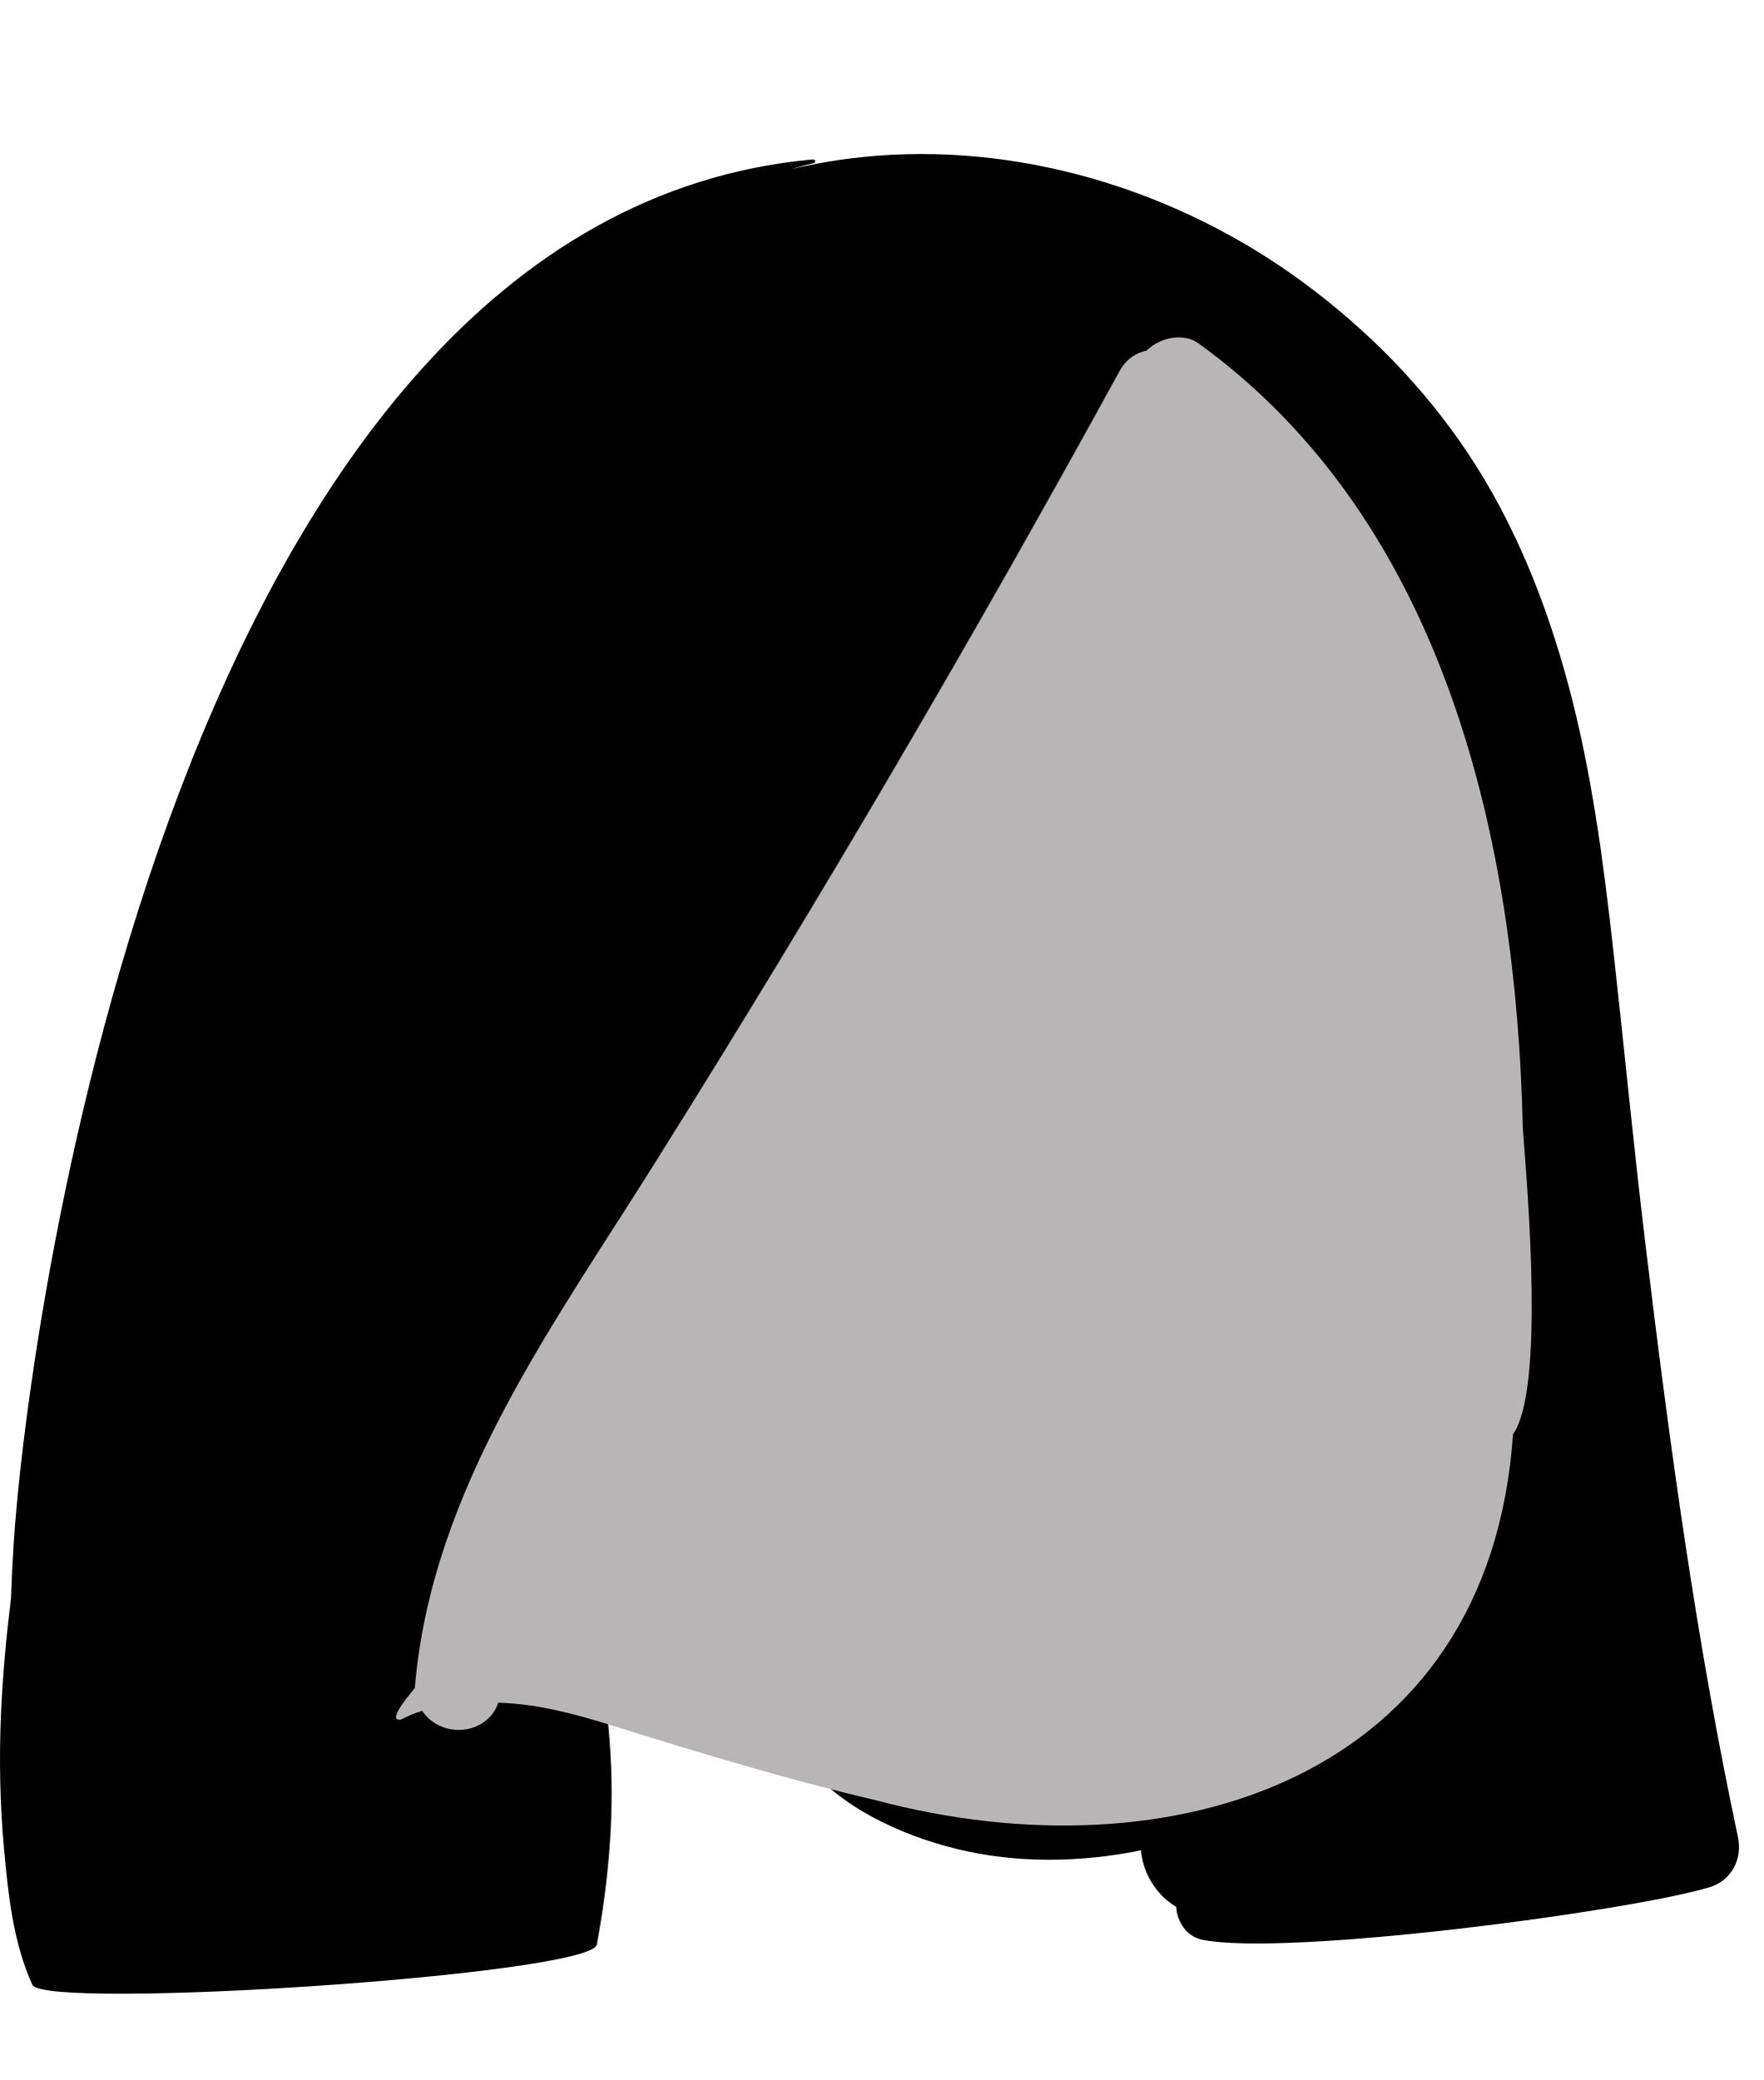
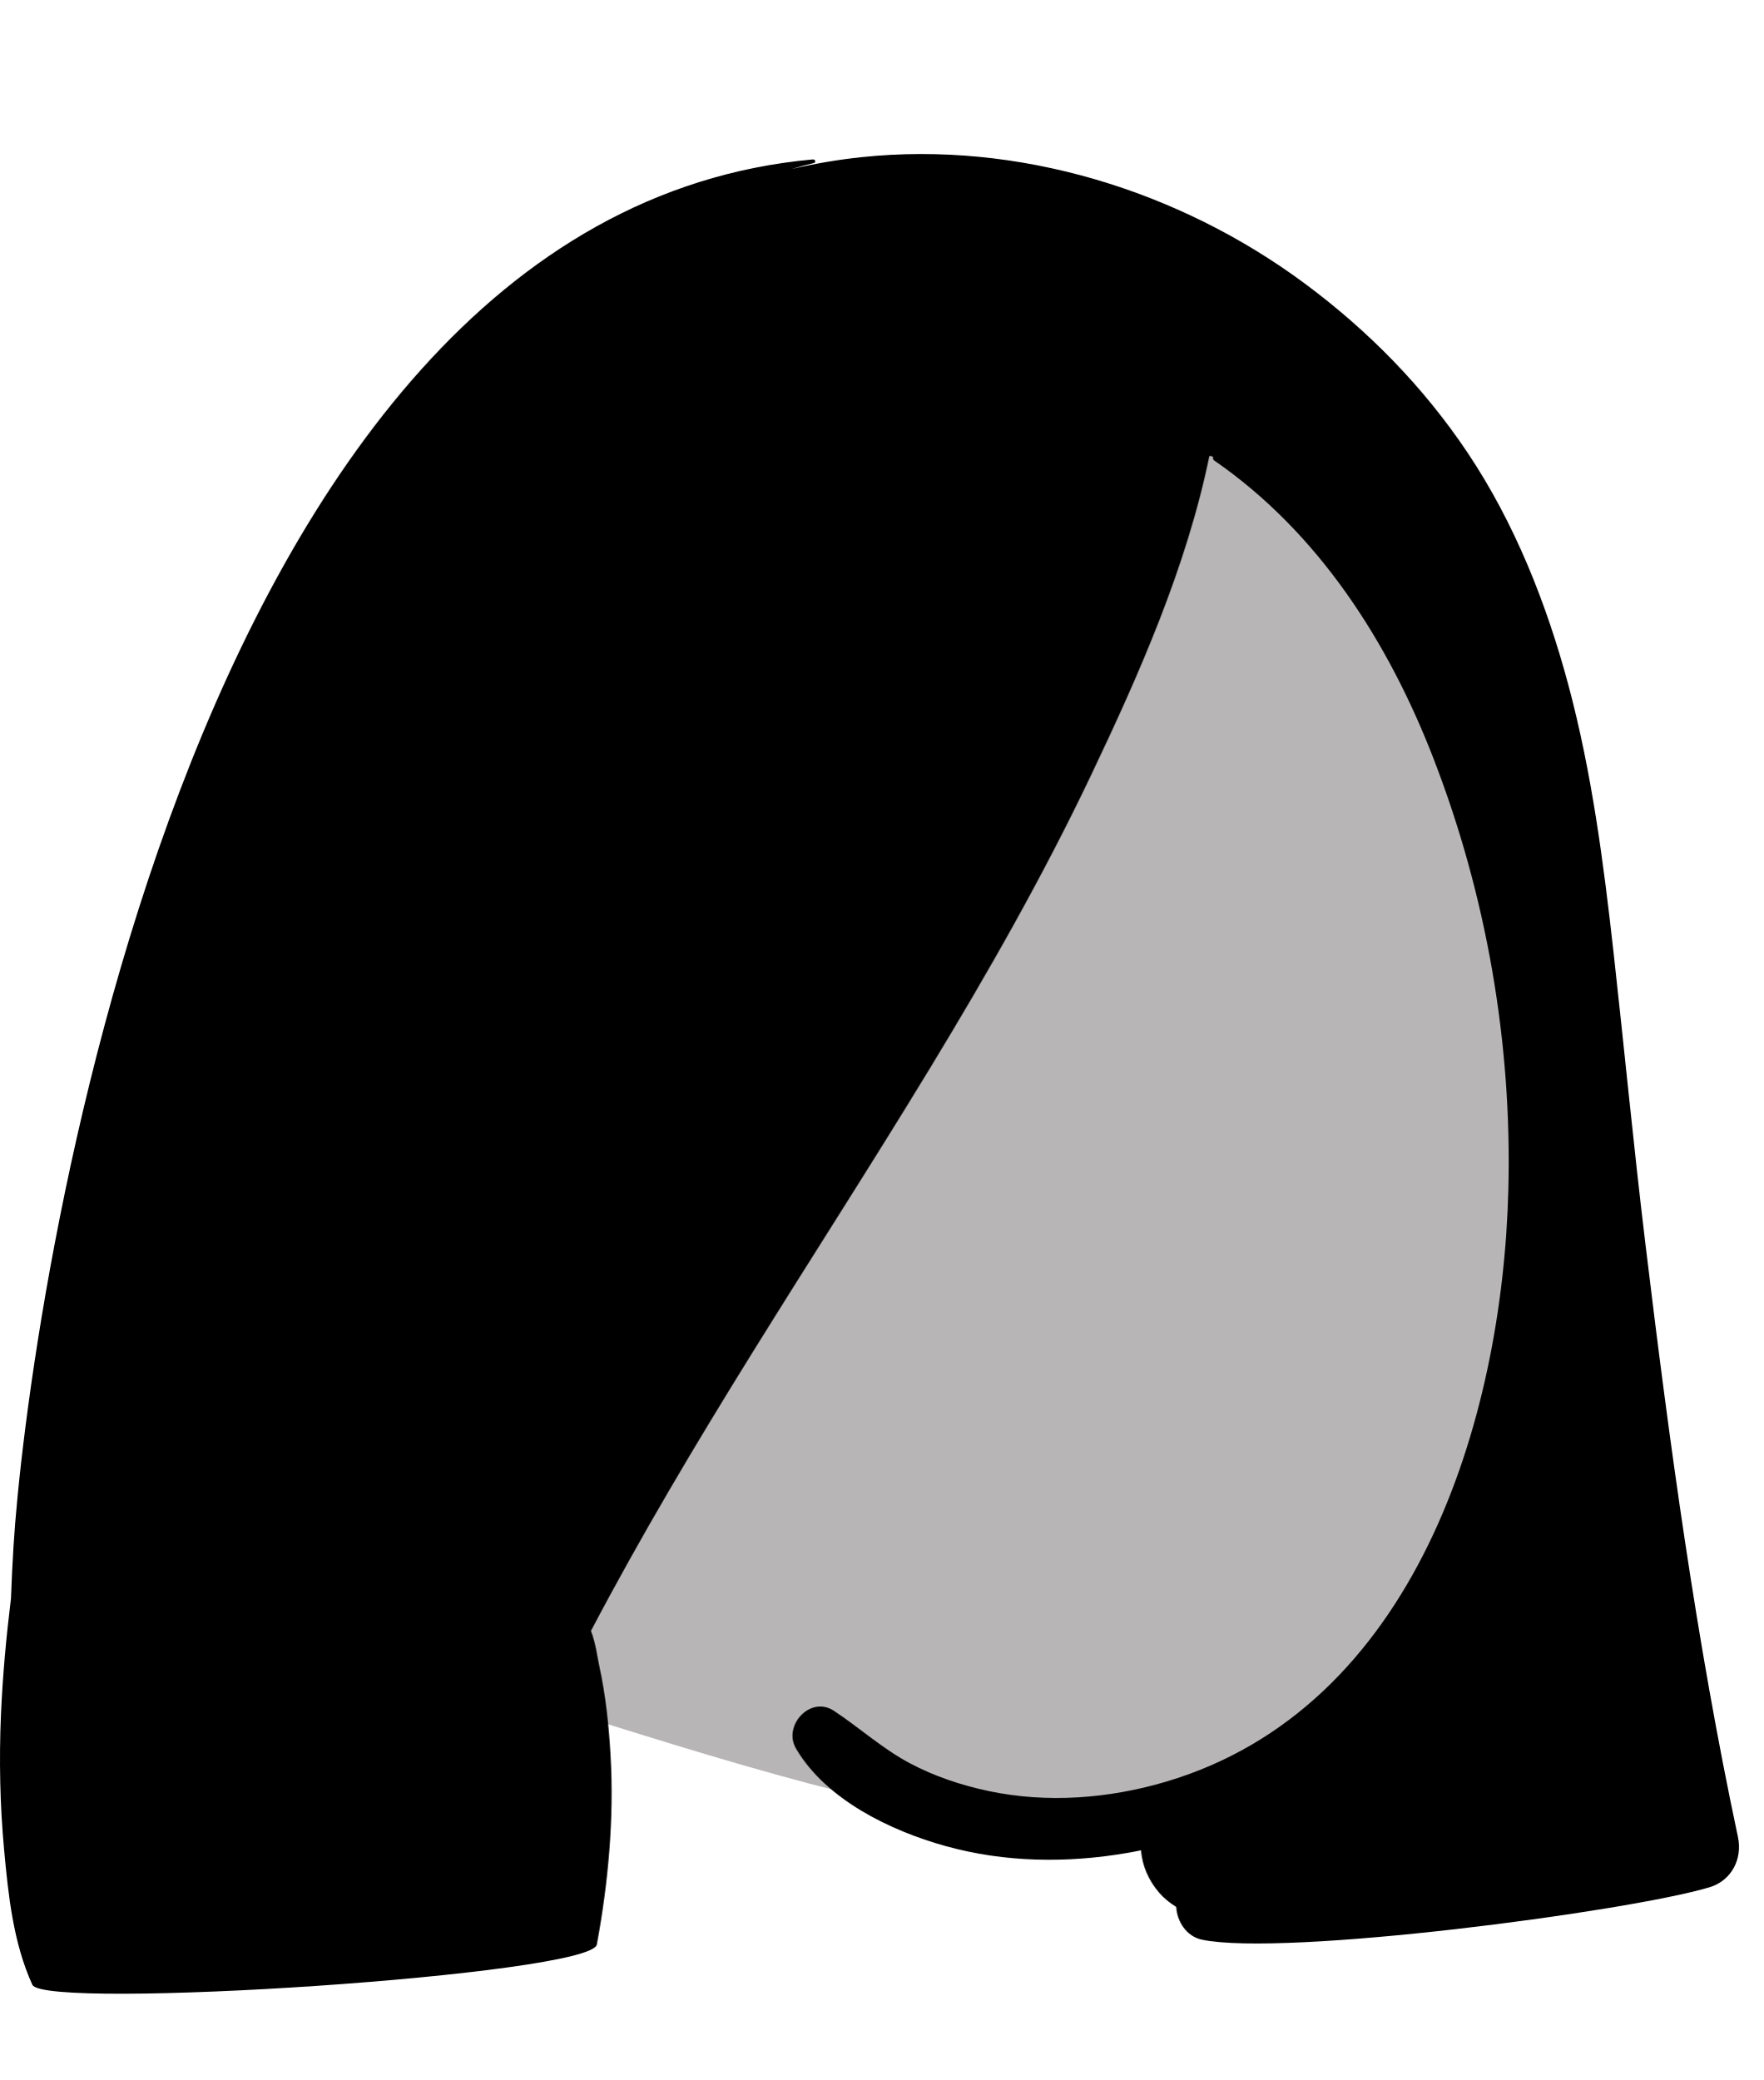
<svg xmlns="http://www.w3.org/2000/svg" width="481" height="567" viewBox="0 0 481 567" fill="none">
  <g id="head/Medium Straight">
+     <path id="Skin" fill-rule="evenodd" clip-rule="evenodd" d="M415.277 307.815C413.593 229.234 394.014 142.24 326.899 93.68C322.624 90.583 316.208 92.083 312.665 95.62C309.756 96.188 307.084 97.95 305.307 101.19C265.62 173.625 223.841 244.915 179.989 314.907C151.833 360.163 117.631 405.476 113.119 460.331C112.338 461.368 105.089 469.552 109.313 468.956C111.188 467.975 113.097 467.169 115.105 466.573C120.467 474.39 132.918 473.161 135.878 464.338C146.14 464.633 156.296 467.255 166.073 470.297C190.054 477.803 214.427 485.223 238.901 490.96C319.527 512.358 406.161 485.133 412.603 391.135C421.257 378.942 416.575 324.599 415.277 307.815Z" fill="#B7B5B5" />
    <path id="ð Ink" fill-rule="evenodd" clip-rule="evenodd" d="M473.939 500.959C462.529 447.399 455.21 393.149 448.66 338.829C445.49 312.519 442.96 286.14 440.029 259.81C437.29 235.279 434.099 210.669 427.699 186.789C421.75 164.599 413.049 142.629 400.229 123.47C388.21 105.509 373.099 90.119 355.75 77.269C321.469 51.879 277.629 38.369 234.99 42.849C228.549 43.529 222.169 44.619 215.859 46.079C217.869 45.489 219.9 44.938 221.949 44.459C222.609 44.3 222.316 43.411 221.669 43.47C48.195 59.231 7.389 360.919 3.679 421.749C3.389 426.48 3.16 431.199 2.99 435.929C1.689 446.48 0.719 457.06 0.259 467.669C-0.26 479.909 -0.01 492.23 1.119 504.429C2.279 516.938 3.599 529.759 8.82 541.259C12.019 548.339 161.219 538.64 162.759 530.279C165.879 513.399 167.479 495.98 166.5 478.81C166.04 470.579 165.189 462.409 163.429 454.349C162.949 452.149 162.439 448.019 161.15 444.749C174.759 418.89 189.729 393.769 205.139 368.939C237.21 317.239 271.309 266.499 297.519 211.438C310.66 183.849 323.609 154.55 329.809 124.319L330.809 124.519C330.689 124.879 330.769 125.329 331.129 125.579C359.619 145.269 378.66 175.109 391 207.06C405.369 244.259 412.339 284.429 411.339 324.289C409.75 387.629 385.74 465.909 317.809 485.929C302.309 490.499 285.57 491.789 269.689 488.449C262.199 486.869 254.859 484.438 248.099 480.839C240.599 476.849 234.439 471.199 227.41 466.55C220.979 462.3 213.389 470.589 217.089 476.879C225.259 490.779 242.839 499.279 257.939 503.459C274.049 507.929 291.04 508.14 307.449 505.3C308.699 505.089 309.939 504.849 311.169 504.589C311.449 508.709 313.219 512.81 316.099 516.14C317.389 517.64 318.979 518.938 320.759 520.029C320.99 524.05 323.58 528.089 327.79 528.97C350.279 533.649 443.679 521.379 466.139 514.688C472.169 512.89 475.219 506.98 473.939 500.959Z" fill="black" />
-     <path id="ð¨ Background" fill-rule="evenodd" clip-rule="evenodd" d="M415.277 307.815C413.593 229.234 394.014 142.24 326.899 93.68C322.624 90.583 316.208 92.083 312.665 95.62C309.756 96.188 307.084 97.95 305.307 101.19C265.62 173.625 223.841 244.915 179.989 314.907C151.833 360.163 117.631 405.476 113.119 460.331C112.338 461.368 105.089 469.552 109.313 468.956C111.188 467.975 113.097 467.169 115.105 466.573C120.467 474.39 132.918 473.161 135.878 464.338C146.14 464.633 156.296 467.255 166.073 470.297C190.054 477.803 214.427 485.223 238.901 490.96C319.527 512.358 406.161 485.133 412.603 391.135C421.257 378.942 416.575 324.599 415.277 307.815Z" fill="#B7B5B5" />
  </g>
</svg>
